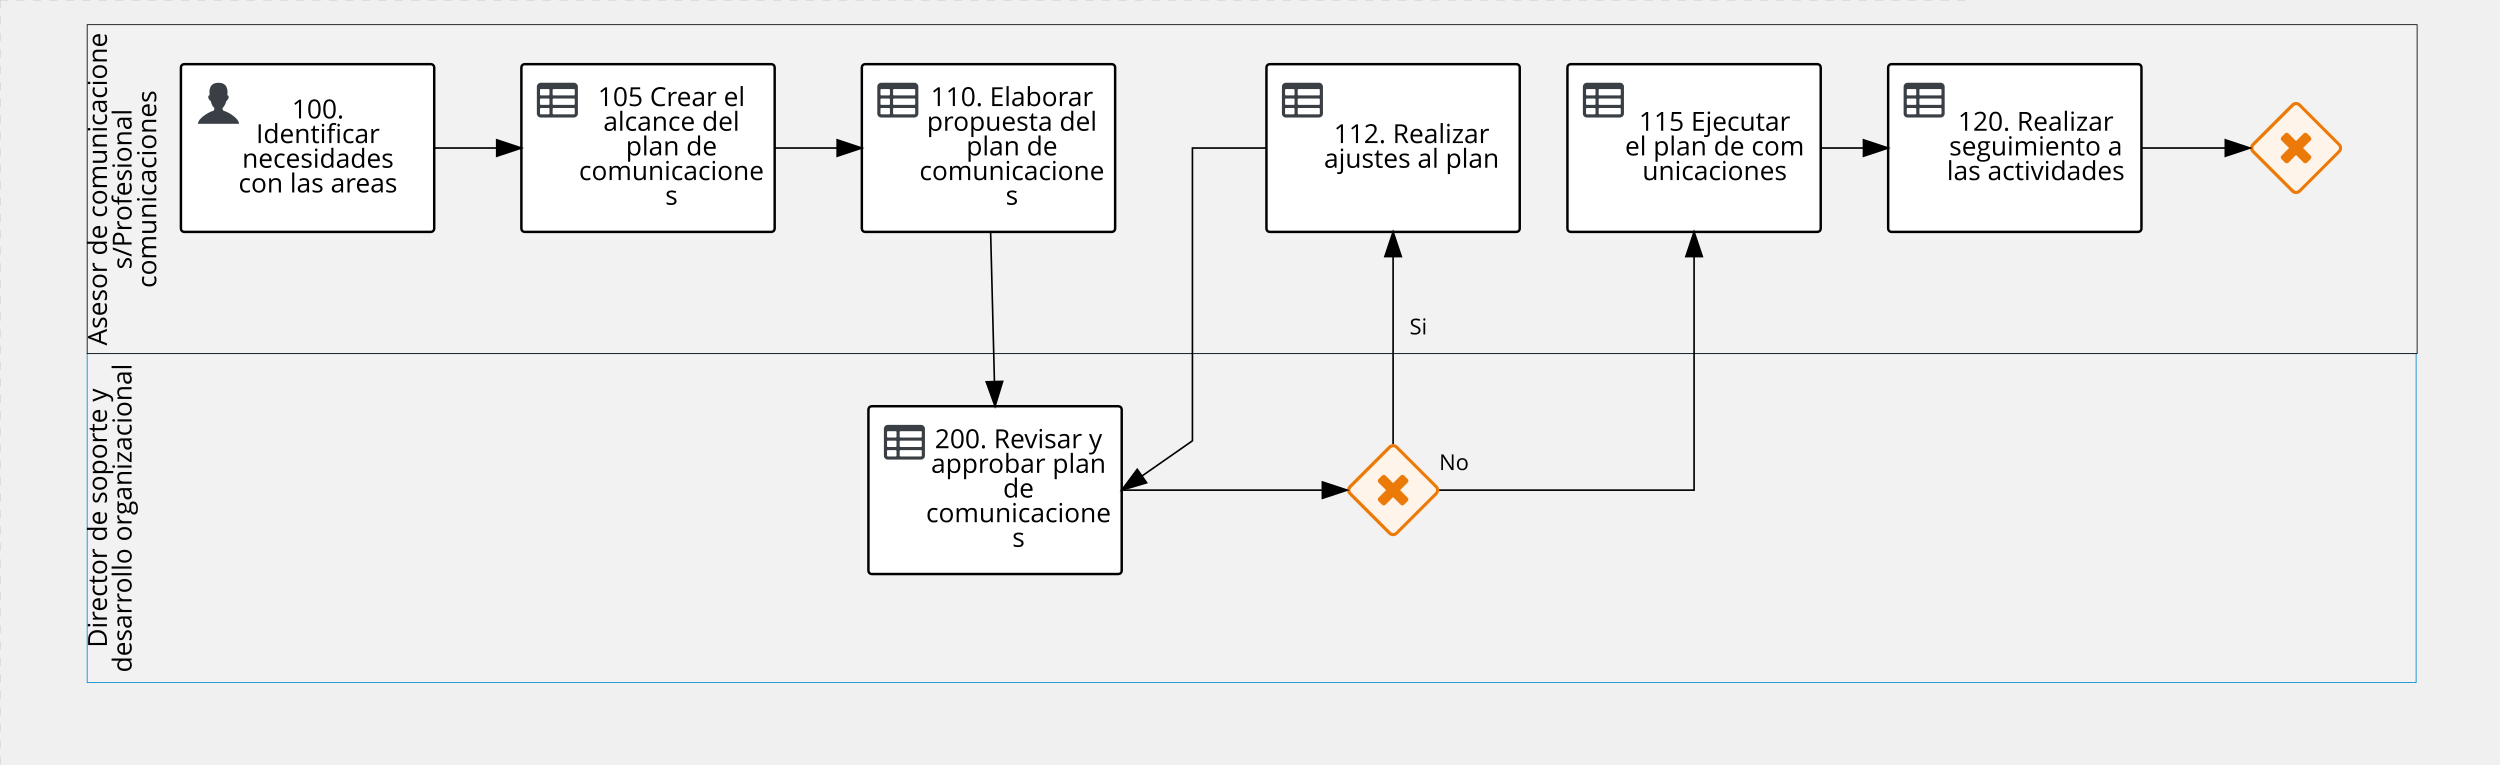
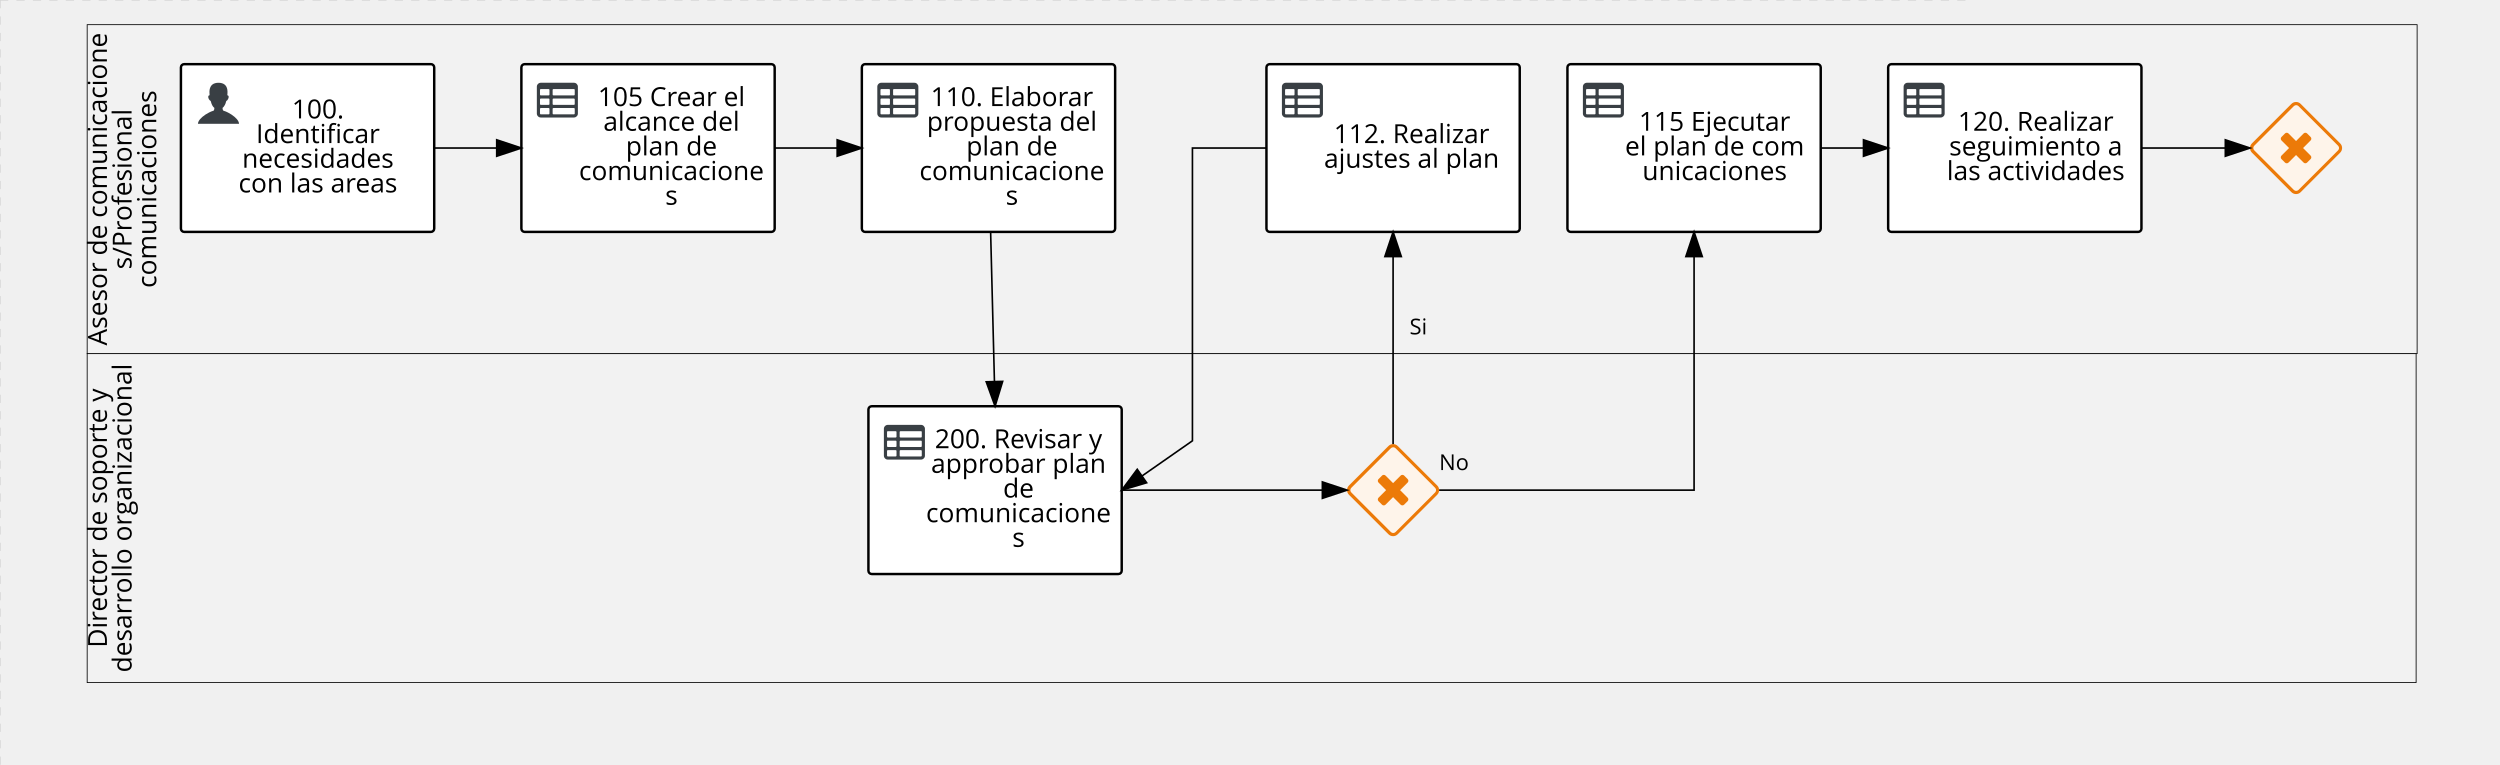
<svg xmlns="http://www.w3.org/2000/svg" version="1.1" width="1520" height="465" viewBox="0 0 1520 465">
  <defs />
  <g transform="matrix(1,0,0,1,0,0)">
    <g>
      <g>
        <g>
          <path fill="none" stroke="#d3d3d3" paint-order="fill stroke markers" d=" M 0 0 L 1200 0" stroke-miterlimit="10" stroke-opacity="0.8" stroke-dasharray="5" />
        </g>
        <g>
          <path fill="none" stroke="#d3d3d3" paint-order="fill stroke markers" d=" M 0 0 L 0 800" stroke-miterlimit="10" stroke-opacity="0.8" stroke-dasharray="5" />
        </g>
      </g>
      <g id="_057572DE-79F4-4D74-9EE0-8F8645384F76" bpmn2nodeid="_057572DE-79F4-4D74-9EE0-8F8645384F76" transform="matrix(1,0,0,1,53,215)">
        <g>
          <path fill="none" stroke="none" />
        </g>
        <g transform="matrix(1,0,0,1,0,0)">
          <path fill="#f2f2f2" stroke="none" id="_057572DE-79F4-4D74-9EE0-8F8645384F76?shapeType=BACKGROUND" paint-order="stroke fill markers" d=" M 0 0 L 1416 0 L 1416 200 L 0 200 L 0 0 Z Z" />
        </g>
        <g transform="matrix(1,0,0,1,0,0)">
-           <path fill="none" stroke="rgb(0,136,206)" id="_057572DE-79F4-4D74-9EE0-8F8645384F76?shapeType=BORDER&amp;renderType=STROKE" paint-order="fill stroke markers" d=" M 0 0 L 1416 0 L 1416 200 L 0 200 L 0 0 Z Z" stroke-miterlimit="10" stroke-width="0.5" stroke-dasharray="" />
+           <path fill="none" stroke="rgb(0,0,0)" id="_057572DE-79F4-4D74-9EE0-8F8645384F76?shapeType=BORDER&amp;renderType=STROKE" paint-order="fill stroke markers" d=" M 0 0 L 1416 0 L 1416 200 L 0 200 L 0 0 Z Z" stroke-miterlimit="10" stroke-width="0.5" stroke-dasharray="" />
        </g>
        <g transform="matrix(-1.8369701987210297e-16,-1,1,-1.8369701987210297e-16,0,193.8398)">
          <text fill="#000000" stroke="none" font-family="Open Sans" font-size="12pt" font-style="normal" font-weight="normal" text-decoration="normal" x="93.84" y="12" text-anchor="middle" dominant-baseline="alphabetic">   Director de soporte y    </text>
          <text fill="#000000" stroke="none" font-family="Open Sans" font-size="12pt" font-style="normal" font-weight="normal" text-decoration="normal" x="93.84" y="27" text-anchor="middle" dominant-baseline="alphabetic">desarrollo organizacional</text>
        </g>
        <g id="_298B9AD5-E394-4C7E-9896-FDF1EE20117A" bpmn2nodeid="_298B9AD5-E394-4C7E-9896-FDF1EE20117A" transform="matrix(1,0,0,1,766,55)">
          <g>
            <path fill="none" stroke="none" />
          </g>
          <g transform="matrix(0.125,0,0,0.125,0,0)">
            <g transform="matrix(1,0,0,1,0,0)">
              <path fill="#fef4ea" stroke="none" id="_298B9AD5-E394-4C7E-9896-FDF1EE20117A?shapeType=BACKGROUND" paint-order="stroke fill markers" d=" M 0 0 M 224.4 4.3 C 216.4 4.3 208.4 7.3 202.3 13.4 L 13.5 202.2 C 1.3 214.4 1.3 234.2 13.5 246.4 L 202.2 435.1 C 208.3 441.2 216.4 444.2 224.3 444.2 C 232.2 444.2 240.3 441.2 246.4 435.1 L 435.1 246.4 C 447.3 234.2 447.3 214.4 435.1 202.2 L 246.5 13.4 C 240.4 7.3 232.4 4.3 224.4 4.3 L 224.4 4.3 Z" />
            </g>
            <g>
              <g transform="matrix(1,0,0,1,0,0)">
                <g transform="matrix(1,0,0,1,0,0)">
                  <path fill="#ec7a08" stroke="none" id="_298B9AD5-E394-4C7E-9896-FDF1EE20117A?shapeType=BORDER&amp;renderType=FILL" paint-order="stroke fill markers" d=" M 0 0 M 20.8 212.7 L 213.3 20.2 C 219.6 13.9 229.7 13.9 235.9 20.2 L 428.4 212.7 C 434.7 219 434.7 229.1 428.4 235.3 L 235.9 427.8 C 229.6 434.1 219.5 434.1 213.3 427.8 L 20.8 235.3 C 14.5 229.1 14.5 218.9 20.8 212.7 L 20.8 212.7 Z M 0 0 M 0 224 C 0 232.1 3.1 240.3 9.3 246.5 L 201.5 438.7 C 213.9 451.1 234.1 451.1 246.5 438.7 L 438.7 246.5 C 444.9 240.3 448 232.1 448 224 C 448 215.9 444.9 207.7 438.7 201.5 L 246.5 9.3 C 234.1 -3.1 213.9 -3.1 201.5 9.3 L 9.3 201.5 C 3.1 207.7 0 215.9 0 224 L 0 224 Z" />
                </g>
              </g>
            </g>
            <g>
              <g transform="matrix(1,0,0,1,0,0)">
                <g transform="matrix(1,0,0,1,0,0)">
                  <path fill="#ec7a08" stroke="none" id="_298B9AD5-E394-4C7E-9896-FDF1EE20117A_exclusive" paint-order="stroke fill markers" d=" M 0 0 M 298.2 269.2 C 298.2 272.6 297.1 275.3 294.7 277.7 L 277.7 294.7 C 275.3 297.1 272.6 298.2 269.2 298.2 C 265.8 298.2 263.1 297.1 260.7 294.7 L 224 258 L 187.2 294.8 C 184.8 297.2 182.1 298.3 178.7 298.3 C 175.3 298.3 172.6 297.2 170.2 294.8 L 153.2 277.8 C 150.8 275.4 149.7 272.7 149.7 269.3 C 149.7 265.9 150.8 263.2 153.2 260.8 L 190 224 L 153.2 187.2 C 150.8 184.8 149.7 182 149.7 178.7 C 149.7 175.3 150.8 172.5 153.2 170.2 L 170.2 153.2 C 172.6 150.8 175.3 149.7 178.7 149.7 C 182.1 149.7 184.8 150.8 187.2 153.2 L 224 190 L 260.8 153.2 C 263.2 150.8 265.9 149.7 269.3 149.7 C 272.7 149.7 275.4 150.8 277.8 153.2 L 294.8 170.2 C 297.2 172.5 298.3 175.3 298.3 178.7 C 298.3 182 297.2 184.8 294.8 187.2 L 258 224 L 294.8 260.8 C 297.1 263.1 298.2 265.9 298.2 269.2 Z" />
                </g>
              </g>
            </g>
          </g>
          <g transform="matrix(1,0,0,1,28,61)" />
        </g>
        <g id="_FB129611-EE3E-4912-B27E-E2E415E6D5E3" bpmn2nodeid="_FB129611-EE3E-4912-B27E-E2E415E6D5E3" transform="matrix(1,0,0,1,475,32)">
          <g>
            <path fill="none" stroke="none" />
          </g>
          <g transform="matrix(1,0,0,1,0,0)">
            <path fill="#ffffff" stroke="none" id="_FB129611-EE3E-4912-B27E-E2E415E6D5E3?shapeType=BACKGROUND" paint-order="stroke fill markers" d=" M 2 0 L 152 0 L 152 0 A 2 2 0 0 1 154 2 L 154 100 L 154 100 A 2 2 0 0 1 152 102 L 2 102 L 2 102 A 2 2 0 0 1 0 100 L 0 2 L 0 2 A 2 2 0 0 1 2 0 Z" />
          </g>
          <g transform="matrix(1,0,0,1,0,0)">
            <path fill="none" stroke="#000000" id="_FB129611-EE3E-4912-B27E-E2E415E6D5E3?shapeType=BORDER&amp;renderType=STROKE" paint-order="fill stroke markers" d=" M 2 0 L 152 0 L 152 0 A 2 2 0 0 1 154 2 L 154 100 L 154 100 A 2 2 0 0 1 152 102 L 2 102 L 2 102 A 2 2 0 0 1 0 100 L 0 2 L 0 2 A 2 2 0 0 1 2 0 Z" stroke-miterlimit="10" stroke-width="1.5" stroke-dasharray="" />
          </g>
          <g>
            <g transform="matrix(0.06,0,0,0.06,9.4,9.4)">
              <g transform="matrix(1,0,0,1,0,0)">
                <path fill="#393f44" stroke="none" id="_FB129611-EE3E-4912-B27E-E2E415E6D5E3_task__l39e__3KHJ" paint-order="stroke fill markers" d=" M 0 0 M 128 344 L 128 296 C 128 293.7 127.2 291.8 125.8 290.2 C 124.4 288.6 122.4 288 120 288 L 40 288 C 37.7 288 35.8 288.8 34.2 290.2 C 32.6 291.6 32 293.7 32 296 L 32 344 C 32 346.3 32.8 348.2 34.2 349.8 C 35.6 351.4 37.6 352 40 352 L 120 352 C 122.3 352 124.2 351.2 125.8 349.8 C 127.4 348.4 128 346.3 128 344 Z M 0 0 M 128 248 L 128 200 C 128 197.7 127.2 195.8 125.8 194.2 C 124.4 192.6 122.4 192 120 192 L 40 192 C 37.7 192 35.8 192.8 34.2 194.2 C 32.6 195.6 32 197.7 32 200 L 32 248 C 32 250.3 32.8 252.2 34.2 253.8 C 35.6 255.4 37.6 256 40 256 L 120 256 C 122.3 256 124.2 255.2 125.8 253.8 C 127.4 252.4 128 250.3 128 248 Z M 0 0 M 376 352 C 378.3 352 380.2 351.2 381.8 349.8 C 383.4 348.4 384 346.4 384 344 L 384 296 C 384 293.7 383.2 291.8 381.8 290.2 C 380.4 288.6 378.4 288 376 288 L 168 288 C 165.7 288 163.8 288.8 162.2 290.2 C 160.6 291.6 160 293.6 160 296 L 160 344 C 160 346.3 160.8 348.2 162.2 349.8 C 163.6 351.4 165.6 352 168 352 L 376 352 Z M 0 0 M 128 152 L 128 104 C 128 101.7 127.2 99.8 125.8 98.2 C 124.4 96.6 122.3 96 120 96 L 40 96 C 37.7 96 35.8 96.8 34.2 98.2 C 32.6 99.6 32 101.7 32 104 L 32 152 C 32 154.3 32.8 156.2 34.2 157.8 C 35.6 159.4 37.6 160 40 160 L 120 160 C 122.3 160 124.2 159.2 125.8 157.8 C 127.4 156.4 128 154.3 128 152 Z M 0 0 M 376 256 C 378.3 256 380.2 255.2 381.8 253.8 C 383.4 252.4 384 250.4 384 248 L 384 200 C 384 197.7 383.2 195.8 381.8 194.2 C 380.4 192.6 378.4 192 376 192 L 168 192 C 165.7 192 163.8 192.8 162.2 194.2 C 160.6 195.6 160 197.6 160 200 L 160 248 C 160 250.3 160.8 252.2 162.2 253.8 C 163.6 255.4 165.6 256 168 256 L 376 256 Z M 0 0 M 376 160 C 378.3 160 380.2 159.2 381.8 157.8 C 383.4 156.4 384 154.4 384 152 L 384 104 C 384 101.7 383.2 99.8 381.8 98.2 C 380.4 96.6 378.3 96 376 96 L 168 96 C 165.7 96 163.8 96.8 162.2 98.2 C 160.6 99.6 160 101.6 160 104 L 160 152 C 160 154.3 160.8 156.2 162.2 157.8 C 163.6 159.4 165.6 160 168 160 L 376 160 Z M 0 0 M 416 72 L 416 344 C 416 355 412.1 364.4 404.2 372.2 C 396.3 380 387 384 376 384 L 40 384 C 29 384 19.6 380.1 11.8 372.2 C 4 364.3 0 355 0 344 L 0 72 C 0 61 3.9 51.6 11.8 43.8 C 19.7 36 29 32 40 32 L 376 32 C 387 32 396.4 35.9 404.2 43.8 C 412 51.7 416 61 416 72 Z" />
              </g>
            </g>
          </g>
          <g transform="matrix(1,0,0,1,35,13.5)">
            <text fill="#000000" stroke="none" font-family="Open Sans" font-size="12pt" font-style="normal" font-weight="normal" text-decoration="normal" x="56.246" y="12" text-anchor="middle" dominant-baseline="alphabetic"> 200. Revisar y  </text>
            <text fill="#000000" stroke="none" font-family="Open Sans" font-size="12pt" font-style="normal" font-weight="normal" text-decoration="normal" x="56.246" y="27" text-anchor="middle" dominant-baseline="alphabetic">approbar plan </text>
            <text fill="#000000" stroke="none" font-family="Open Sans" font-size="12pt" font-style="normal" font-weight="normal" text-decoration="normal" x="56.246" y="42" text-anchor="middle" dominant-baseline="alphabetic">           de            </text>
            <text fill="#000000" stroke="none" font-family="Open Sans" font-size="12pt" font-style="normal" font-weight="normal" text-decoration="normal" x="56.246" y="57" text-anchor="middle" dominant-baseline="alphabetic">comunicacione</text>
            <text fill="#000000" stroke="none" font-family="Open Sans" font-size="12pt" font-style="normal" font-weight="normal" text-decoration="normal" x="56.246" y="72" text-anchor="middle" dominant-baseline="alphabetic">            s             </text>
          </g>
        </g>
      </g>
      <g id="_B57488E7-6CBE-4FAA-9219-56307C9E62A7" bpmn2nodeid="_B57488E7-6CBE-4FAA-9219-56307C9E62A7" transform="matrix(1,0,0,1,53,15)">
        <g>
          <path fill="none" stroke="none" />
        </g>
        <g transform="matrix(1,0,0,1,0,0)">
          <path fill="#f2f2f2" stroke="none" id="_B57488E7-6CBE-4FAA-9219-56307C9E62A7?shapeType=BACKGROUND" paint-order="stroke fill markers" d=" M 0 0 L 1416.607 0 L 1416.607 200 L 0 200 L 0 0 Z Z" />
        </g>
        <g transform="matrix(1,0,0,1,0,0)">
          <path fill="none" stroke="#000000" id="_B57488E7-6CBE-4FAA-9219-56307C9E62A7?shapeType=BORDER&amp;renderType=STROKE" paint-order="fill stroke markers" d=" M 0 0 L 1416.607 0 L 1416.607 200 L 0 200 L 0 0 Z Z" stroke-miterlimit="10" stroke-width="0.5" stroke-dasharray="" />
        </g>
        <g transform="matrix(-1.8369701987210297e-16,-1,1,-1.8369701987210297e-16,0,195.0742)">
          <text fill="#000000" stroke="none" font-family="Open Sans" font-size="12pt" font-style="normal" font-weight="normal" text-decoration="normal" x="95.074" y="12" text-anchor="middle" dominant-baseline="alphabetic">Asesor de comunicacione</text>
          <text fill="#000000" stroke="none" font-family="Open Sans" font-size="12pt" font-style="normal" font-weight="normal" text-decoration="normal" x="95.074" y="27" text-anchor="middle" dominant-baseline="alphabetic">          s/Profesional            </text>
          <text fill="#000000" stroke="none" font-family="Open Sans" font-size="12pt" font-style="normal" font-weight="normal" text-decoration="normal" x="95.074" y="42" text-anchor="middle" dominant-baseline="alphabetic">        comunicaciones         </text>
        </g>
        <g id="_3FE2B194-3548-4191-BC62-CBBBF0E87FFC" bpmn2nodeid="_3FE2B194-3548-4191-BC62-CBBBF0E87FFC" transform="matrix(1,0,0,1,1095,24)">
          <g>
            <path fill="none" stroke="none" />
          </g>
          <g transform="matrix(1,0,0,1,0,0)">
            <path fill="#ffffff" stroke="none" id="_3FE2B194-3548-4191-BC62-CBBBF0E87FFC?shapeType=BACKGROUND" paint-order="stroke fill markers" d=" M 2 0 L 152 0 L 152 0 A 2 2 0 0 1 154 2 L 154 100 L 154 100 A 2 2 0 0 1 152 102 L 2 102 L 2 102 A 2 2 0 0 1 0 100 L 0 2 L 0 2 A 2 2 0 0 1 2 0 Z" />
          </g>
          <g transform="matrix(1,0,0,1,0,0)">
            <path fill="none" stroke="#000000" id="_3FE2B194-3548-4191-BC62-CBBBF0E87FFC?shapeType=BORDER&amp;renderType=STROKE" paint-order="fill stroke markers" d=" M 2 0 L 152 0 L 152 0 A 2 2 0 0 1 154 2 L 154 100 L 154 100 A 2 2 0 0 1 152 102 L 2 102 L 2 102 A 2 2 0 0 1 0 100 L 0 2 L 0 2 A 2 2 0 0 1 2 0 Z" stroke-miterlimit="10" stroke-width="1.5" stroke-dasharray="" />
          </g>
          <g>
            <g transform="matrix(0.06,0,0,0.06,9.4,9.4)">
              <g transform="matrix(1,0,0,1,0,0)">
                <path fill="#393f44" stroke="none" id="_3FE2B194-3548-4191-BC62-CBBBF0E87FFC_task__l39e__3KHJ" paint-order="stroke fill markers" d=" M 0 0 M 128 344 L 128 296 C 128 293.7 127.2 291.8 125.8 290.2 C 124.4 288.6 122.4 288 120 288 L 40 288 C 37.7 288 35.8 288.8 34.2 290.2 C 32.6 291.6 32 293.7 32 296 L 32 344 C 32 346.3 32.8 348.2 34.2 349.8 C 35.6 351.4 37.6 352 40 352 L 120 352 C 122.3 352 124.2 351.2 125.8 349.8 C 127.4 348.4 128 346.3 128 344 Z M 0 0 M 128 248 L 128 200 C 128 197.7 127.2 195.8 125.8 194.2 C 124.4 192.6 122.4 192 120 192 L 40 192 C 37.7 192 35.8 192.8 34.2 194.2 C 32.6 195.6 32 197.7 32 200 L 32 248 C 32 250.3 32.8 252.2 34.2 253.8 C 35.6 255.4 37.6 256 40 256 L 120 256 C 122.3 256 124.2 255.2 125.8 253.8 C 127.4 252.4 128 250.3 128 248 Z M 0 0 M 376 352 C 378.3 352 380.2 351.2 381.8 349.8 C 383.4 348.4 384 346.4 384 344 L 384 296 C 384 293.7 383.2 291.8 381.8 290.2 C 380.4 288.6 378.4 288 376 288 L 168 288 C 165.7 288 163.8 288.8 162.2 290.2 C 160.6 291.6 160 293.6 160 296 L 160 344 C 160 346.3 160.8 348.2 162.2 349.8 C 163.6 351.4 165.6 352 168 352 L 376 352 Z M 0 0 M 128 152 L 128 104 C 128 101.7 127.2 99.8 125.8 98.2 C 124.4 96.6 122.3 96 120 96 L 40 96 C 37.7 96 35.8 96.8 34.2 98.2 C 32.6 99.6 32 101.7 32 104 L 32 152 C 32 154.3 32.8 156.2 34.2 157.8 C 35.6 159.4 37.6 160 40 160 L 120 160 C 122.3 160 124.2 159.2 125.8 157.8 C 127.4 156.4 128 154.3 128 152 Z M 0 0 M 376 256 C 378.3 256 380.2 255.2 381.8 253.8 C 383.4 252.4 384 250.4 384 248 L 384 200 C 384 197.7 383.2 195.8 381.8 194.2 C 380.4 192.6 378.4 192 376 192 L 168 192 C 165.7 192 163.8 192.8 162.2 194.2 C 160.6 195.6 160 197.6 160 200 L 160 248 C 160 250.3 160.8 252.2 162.2 253.8 C 163.6 255.4 165.6 256 168 256 L 376 256 Z M 0 0 M 376 160 C 378.3 160 380.2 159.2 381.8 157.8 C 383.4 156.4 384 154.4 384 152 L 384 104 C 384 101.7 383.2 99.8 381.8 98.2 C 380.4 96.6 378.3 96 376 96 L 168 96 C 165.7 96 163.8 96.8 162.2 98.2 C 160.6 99.6 160 101.6 160 104 L 160 152 C 160 154.3 160.8 156.2 162.2 157.8 C 163.6 159.4 165.6 160 168 160 L 376 160 Z M 0 0 M 416 72 L 416 344 C 416 355 412.1 364.4 404.2 372.2 C 396.3 380 387 384 376 384 L 40 384 C 29 384 19.6 380.1 11.8 372.2 C 4 364.3 0 355 0 344 L 0 72 C 0 61 3.9 51.6 11.8 43.8 C 19.7 36 29 32 40 32 L 376 32 C 387 32 396.4 35.9 404.2 43.8 C 412 51.7 416 61 416 72 Z" />
              </g>
            </g>
          </g>
          <g transform="matrix(1,0,0,1,35,28.5)">
            <text fill="#000000" stroke="none" font-family="Open Sans" font-size="12pt" font-style="normal" font-weight="normal" text-decoration="normal" x="54.746" y="12" text-anchor="middle" dominant-baseline="alphabetic"> 120. Realizar   </text>
            <text fill="#000000" stroke="none" font-family="Open Sans" font-size="12pt" font-style="normal" font-weight="normal" text-decoration="normal" x="54.746" y="27" text-anchor="middle" dominant-baseline="alphabetic">seguimiento a </text>
            <text fill="#000000" stroke="none" font-family="Open Sans" font-size="12pt" font-style="normal" font-weight="normal" text-decoration="normal" x="54.746" y="42" text-anchor="middle" dominant-baseline="alphabetic">las actividades</text>
          </g>
        </g>
        <g id="_FE8F843E-DE76-44F3-8167-42D1C5D1F1B7" bpmn2nodeid="_FE8F843E-DE76-44F3-8167-42D1C5D1F1B7" transform="matrix(1,0,0,1,900,24)">
          <g>
            <path fill="none" stroke="none" />
          </g>
          <g transform="matrix(1,0,0,1,0,0)">
            <path fill="#ffffff" stroke="none" id="_FE8F843E-DE76-44F3-8167-42D1C5D1F1B7?shapeType=BACKGROUND" paint-order="stroke fill markers" d=" M 2 0 L 152 0 L 152 0 A 2 2 0 0 1 154 2 L 154 100 L 154 100 A 2 2 0 0 1 152 102 L 2 102 L 2 102 A 2 2 0 0 1 0 100 L 0 2 L 0 2 A 2 2 0 0 1 2 0 Z" />
          </g>
          <g transform="matrix(1,0,0,1,0,0)">
            <path fill="none" stroke="#000000" id="_FE8F843E-DE76-44F3-8167-42D1C5D1F1B7?shapeType=BORDER&amp;renderType=STROKE" paint-order="fill stroke markers" d=" M 2 0 L 152 0 L 152 0 A 2 2 0 0 1 154 2 L 154 100 L 154 100 A 2 2 0 0 1 152 102 L 2 102 L 2 102 A 2 2 0 0 1 0 100 L 0 2 L 0 2 A 2 2 0 0 1 2 0 Z" stroke-miterlimit="10" stroke-width="1.5" stroke-dasharray="" />
          </g>
          <g>
            <g transform="matrix(0.06,0,0,0.06,9.4,9.4)">
              <g transform="matrix(1,0,0,1,0,0)">
                <path fill="#393f44" stroke="none" id="_FE8F843E-DE76-44F3-8167-42D1C5D1F1B7_task__l39e__3KHJ" paint-order="stroke fill markers" d=" M 0 0 M 128 344 L 128 296 C 128 293.7 127.2 291.8 125.8 290.2 C 124.4 288.6 122.4 288 120 288 L 40 288 C 37.7 288 35.8 288.8 34.2 290.2 C 32.6 291.6 32 293.7 32 296 L 32 344 C 32 346.3 32.8 348.2 34.2 349.8 C 35.6 351.4 37.6 352 40 352 L 120 352 C 122.3 352 124.2 351.2 125.8 349.8 C 127.4 348.4 128 346.3 128 344 Z M 0 0 M 128 248 L 128 200 C 128 197.7 127.2 195.8 125.8 194.2 C 124.4 192.6 122.4 192 120 192 L 40 192 C 37.7 192 35.8 192.8 34.2 194.2 C 32.6 195.6 32 197.7 32 200 L 32 248 C 32 250.3 32.8 252.2 34.2 253.8 C 35.6 255.4 37.6 256 40 256 L 120 256 C 122.3 256 124.2 255.2 125.8 253.8 C 127.4 252.4 128 250.3 128 248 Z M 0 0 M 376 352 C 378.3 352 380.2 351.2 381.8 349.8 C 383.4 348.4 384 346.4 384 344 L 384 296 C 384 293.7 383.2 291.8 381.8 290.2 C 380.4 288.6 378.4 288 376 288 L 168 288 C 165.7 288 163.8 288.8 162.2 290.2 C 160.6 291.6 160 293.6 160 296 L 160 344 C 160 346.3 160.8 348.2 162.2 349.8 C 163.6 351.4 165.6 352 168 352 L 376 352 Z M 0 0 M 128 152 L 128 104 C 128 101.7 127.2 99.8 125.8 98.2 C 124.4 96.6 122.3 96 120 96 L 40 96 C 37.7 96 35.8 96.8 34.2 98.2 C 32.6 99.6 32 101.7 32 104 L 32 152 C 32 154.3 32.8 156.2 34.2 157.8 C 35.6 159.4 37.6 160 40 160 L 120 160 C 122.3 160 124.2 159.2 125.8 157.8 C 127.4 156.4 128 154.3 128 152 Z M 0 0 M 376 256 C 378.3 256 380.2 255.2 381.8 253.8 C 383.4 252.4 384 250.4 384 248 L 384 200 C 384 197.7 383.2 195.8 381.8 194.2 C 380.4 192.6 378.4 192 376 192 L 168 192 C 165.7 192 163.8 192.8 162.2 194.2 C 160.6 195.6 160 197.6 160 200 L 160 248 C 160 250.3 160.8 252.2 162.2 253.8 C 163.6 255.4 165.6 256 168 256 L 376 256 Z M 0 0 M 376 160 C 378.3 160 380.2 159.2 381.8 157.8 C 383.4 156.4 384 154.4 384 152 L 384 104 C 384 101.7 383.2 99.8 381.8 98.2 C 380.4 96.6 378.3 96 376 96 L 168 96 C 165.7 96 163.8 96.8 162.2 98.2 C 160.6 99.6 160 101.6 160 104 L 160 152 C 160 154.3 160.8 156.2 162.2 157.8 C 163.6 159.4 165.6 160 168 160 L 376 160 Z M 0 0 M 416 72 L 416 344 C 416 355 412.1 364.4 404.2 372.2 C 396.3 380 387 384 376 384 L 40 384 C 29 384 19.6 380.1 11.8 372.2 C 4 364.3 0 355 0 344 L 0 72 C 0 61 3.9 51.6 11.8 43.8 C 19.7 36 29 32 40 32 L 376 32 C 387 32 396.4 35.9 404.2 43.8 C 412 51.7 416 61 416 72 Z" />
              </g>
            </g>
          </g>
          <g transform="matrix(1,0,0,1,35,28.5)">
            <text fill="#000000" stroke="none" font-family="Open Sans" font-size="12pt" font-style="normal" font-weight="normal" text-decoration="normal" x="54.504" y="12" text-anchor="middle" dominant-baseline="alphabetic"> 115 Ejecutar   </text>
            <text fill="#000000" stroke="none" font-family="Open Sans" font-size="12pt" font-style="normal" font-weight="normal" text-decoration="normal" x="54.504" y="27" text-anchor="middle" dominant-baseline="alphabetic">el plan de com</text>
            <text fill="#000000" stroke="none" font-family="Open Sans" font-size="12pt" font-style="normal" font-weight="normal" text-decoration="normal" x="54.504" y="42" text-anchor="middle" dominant-baseline="alphabetic">  unicaciones   </text>
          </g>
        </g>
        <g id="_94DCED90-5A7D-4EA3-9264-F27937266C6F" bpmn2nodeid="_94DCED90-5A7D-4EA3-9264-F27937266C6F" transform="matrix(1,0,0,1,1315,47)">
          <g>
            <path fill="none" stroke="none" />
          </g>
          <g transform="matrix(0.125,0,0,0.125,0,0)">
            <g transform="matrix(1,0,0,1,0,0)">
              <path fill="#fef4ea" stroke="none" id="_94DCED90-5A7D-4EA3-9264-F27937266C6F?shapeType=BACKGROUND" paint-order="stroke fill markers" d=" M 0 0 M 224.4 4.3 C 216.4 4.3 208.4 7.3 202.3 13.4 L 13.5 202.2 C 1.3 214.4 1.3 234.2 13.5 246.4 L 202.2 435.1 C 208.3 441.2 216.4 444.2 224.3 444.2 C 232.2 444.2 240.3 441.2 246.4 435.1 L 435.1 246.4 C 447.3 234.2 447.3 214.4 435.1 202.2 L 246.5 13.4 C 240.4 7.3 232.4 4.3 224.4 4.3 L 224.4 4.3 Z" />
            </g>
            <g>
              <g transform="matrix(1,0,0,1,0,0)">
                <g transform="matrix(1,0,0,1,0,0)">
                  <path fill="#ec7a08" stroke="none" id="_94DCED90-5A7D-4EA3-9264-F27937266C6F?shapeType=BORDER&amp;renderType=FILL" paint-order="stroke fill markers" d=" M 0 0 M 20.8 212.7 L 213.3 20.2 C 219.6 13.9 229.7 13.9 235.9 20.2 L 428.4 212.7 C 434.7 219 434.7 229.1 428.4 235.3 L 235.9 427.8 C 229.6 434.1 219.5 434.1 213.3 427.8 L 20.8 235.3 C 14.5 229.1 14.5 218.9 20.8 212.7 L 20.8 212.7 Z M 0 0 M 0 224 C 0 232.1 3.1 240.3 9.3 246.5 L 201.5 438.7 C 213.9 451.1 234.1 451.1 246.5 438.7 L 438.7 246.5 C 444.9 240.3 448 232.1 448 224 C 448 215.9 444.9 207.7 438.7 201.5 L 246.5 9.3 C 234.1 -3.1 213.9 -3.1 201.5 9.3 L 9.3 201.5 C 3.1 207.7 0 215.9 0 224 L 0 224 Z" />
                </g>
              </g>
            </g>
            <g>
              <g transform="matrix(1,0,0,1,0,0)">
                <g transform="matrix(1,0,0,1,0,0)">
                  <path fill="#ec7a08" stroke="none" id="_94DCED90-5A7D-4EA3-9264-F27937266C6F_exclusive" paint-order="stroke fill markers" d=" M 0 0 M 298.2 269.2 C 298.2 272.6 297.1 275.3 294.7 277.7 L 277.7 294.7 C 275.3 297.1 272.6 298.2 269.2 298.2 C 265.8 298.2 263.1 297.1 260.7 294.7 L 224 258 L 187.2 294.8 C 184.8 297.2 182.1 298.3 178.7 298.3 C 175.3 298.3 172.6 297.2 170.2 294.8 L 153.2 277.8 C 150.8 275.4 149.7 272.7 149.7 269.3 C 149.7 265.9 150.8 263.2 153.2 260.8 L 190 224 L 153.2 187.2 C 150.8 184.8 149.7 182 149.7 178.7 C 149.7 175.3 150.8 172.5 153.2 170.2 L 170.2 153.2 C 172.6 150.8 175.3 149.7 178.7 149.7 C 182.1 149.7 184.8 150.8 187.2 153.2 L 224 190 L 260.8 153.2 C 263.2 150.8 265.9 149.7 269.3 149.7 C 272.7 149.7 275.4 150.8 277.8 153.2 L 294.8 170.2 C 297.2 172.5 298.3 175.3 298.3 178.7 C 298.3 182 297.2 184.8 294.8 187.2 L 258 224 L 294.8 260.8 C 297.1 263.1 298.2 265.9 298.2 269.2 Z" />
                </g>
              </g>
            </g>
          </g>
          <g transform="matrix(1,0,0,1,28,61)" />
        </g>
        <g id="_AE911567-8639-4B0E-9600-5A6CE1C5CB12" bpmn2nodeid="_AE911567-8639-4B0E-9600-5A6CE1C5CB12" transform="matrix(1,0,0,1,717,24)">
          <g>
            <path fill="none" stroke="none" />
          </g>
          <g transform="matrix(1,0,0,1,0,0)">
            <path fill="#ffffff" stroke="none" id="_AE911567-8639-4B0E-9600-5A6CE1C5CB12?shapeType=BACKGROUND" paint-order="stroke fill markers" d=" M 2 0 L 152 0 L 152 0 A 2 2 0 0 1 154 2 L 154 100 L 154 100 A 2 2 0 0 1 152 102 L 2 102 L 2 102 A 2 2 0 0 1 0 100 L 0 2 L 0 2 A 2 2 0 0 1 2 0 Z" />
          </g>
          <g transform="matrix(1,0,0,1,0,0)">
            <path fill="none" stroke="#000000" id="_AE911567-8639-4B0E-9600-5A6CE1C5CB12?shapeType=BORDER&amp;renderType=STROKE" paint-order="fill stroke markers" d=" M 2 0 L 152 0 L 152 0 A 2 2 0 0 1 154 2 L 154 100 L 154 100 A 2 2 0 0 1 152 102 L 2 102 L 2 102 A 2 2 0 0 1 0 100 L 0 2 L 0 2 A 2 2 0 0 1 2 0 Z" stroke-miterlimit="10" stroke-width="1.5" stroke-dasharray="" />
          </g>
          <g>
            <g transform="matrix(0.06,0,0,0.06,9.4,9.4)">
              <g transform="matrix(1,0,0,1,0,0)">
                <path fill="#393f44" stroke="none" id="_AE911567-8639-4B0E-9600-5A6CE1C5CB12_task__l39e__3KHJ" paint-order="stroke fill markers" d=" M 0 0 M 128 344 L 128 296 C 128 293.7 127.2 291.8 125.8 290.2 C 124.4 288.6 122.4 288 120 288 L 40 288 C 37.7 288 35.8 288.8 34.2 290.2 C 32.6 291.6 32 293.7 32 296 L 32 344 C 32 346.3 32.8 348.2 34.2 349.8 C 35.6 351.4 37.6 352 40 352 L 120 352 C 122.3 352 124.2 351.2 125.8 349.8 C 127.4 348.4 128 346.3 128 344 Z M 0 0 M 128 248 L 128 200 C 128 197.7 127.2 195.8 125.8 194.2 C 124.4 192.6 122.4 192 120 192 L 40 192 C 37.7 192 35.8 192.8 34.2 194.2 C 32.6 195.6 32 197.7 32 200 L 32 248 C 32 250.3 32.8 252.2 34.2 253.8 C 35.6 255.4 37.6 256 40 256 L 120 256 C 122.3 256 124.2 255.2 125.8 253.8 C 127.4 252.4 128 250.3 128 248 Z M 0 0 M 376 352 C 378.3 352 380.2 351.2 381.8 349.8 C 383.4 348.4 384 346.4 384 344 L 384 296 C 384 293.7 383.2 291.8 381.8 290.2 C 380.4 288.6 378.4 288 376 288 L 168 288 C 165.7 288 163.8 288.8 162.2 290.2 C 160.6 291.6 160 293.6 160 296 L 160 344 C 160 346.3 160.8 348.2 162.2 349.8 C 163.6 351.4 165.6 352 168 352 L 376 352 Z M 0 0 M 128 152 L 128 104 C 128 101.7 127.2 99.8 125.8 98.2 C 124.4 96.6 122.3 96 120 96 L 40 96 C 37.7 96 35.8 96.8 34.2 98.2 C 32.6 99.6 32 101.7 32 104 L 32 152 C 32 154.3 32.8 156.2 34.2 157.8 C 35.6 159.4 37.6 160 40 160 L 120 160 C 122.3 160 124.2 159.2 125.8 157.8 C 127.4 156.4 128 154.3 128 152 Z M 0 0 M 376 256 C 378.3 256 380.2 255.2 381.8 253.8 C 383.4 252.4 384 250.4 384 248 L 384 200 C 384 197.7 383.2 195.8 381.8 194.2 C 380.4 192.6 378.4 192 376 192 L 168 192 C 165.7 192 163.8 192.8 162.2 194.2 C 160.6 195.6 160 197.6 160 200 L 160 248 C 160 250.3 160.8 252.2 162.2 253.8 C 163.6 255.4 165.6 256 168 256 L 376 256 Z M 0 0 M 376 160 C 378.3 160 380.2 159.2 381.8 157.8 C 383.4 156.4 384 154.4 384 152 L 384 104 C 384 101.7 383.2 99.8 381.8 98.2 C 380.4 96.6 378.3 96 376 96 L 168 96 C 165.7 96 163.8 96.8 162.2 98.2 C 160.6 99.6 160 101.6 160 104 L 160 152 C 160 154.3 160.8 156.2 162.2 157.8 C 163.6 159.4 165.6 160 168 160 L 376 160 Z M 0 0 M 416 72 L 416 344 C 416 355 412.1 364.4 404.2 372.2 C 396.3 380 387 384 376 384 L 40 384 C 29 384 19.6 380.1 11.8 372.2 C 4 364.3 0 355 0 344 L 0 72 C 0 61 3.9 51.6 11.8 43.8 C 19.7 36 29 32 40 32 L 376 32 C 387 32 396.4 35.9 404.2 43.8 C 412 51.7 416 61 416 72 Z" />
              </g>
            </g>
          </g>
          <g transform="matrix(1,0,0,1,35,36)">
            <text fill="#000000" stroke="none" font-family="Open Sans" font-size="12pt" font-style="normal" font-weight="normal" text-decoration="normal" x="53.242" y="12" text-anchor="middle" dominant-baseline="alphabetic"> 112. Realizar  </text>
            <text fill="#000000" stroke="none" font-family="Open Sans" font-size="12pt" font-style="normal" font-weight="normal" text-decoration="normal" x="53.242" y="27" text-anchor="middle" dominant-baseline="alphabetic">ajustes al plan</text>
          </g>
        </g>
        <g id="_88B4F1C8-AD17-4393-82B3-336D5BDE79D2" bpmn2nodeid="_88B4F1C8-AD17-4393-82B3-336D5BDE79D2" transform="matrix(1,0,0,1,471,24)">
          <g>
            <path fill="none" stroke="none" />
          </g>
          <g transform="matrix(1,0,0,1,0,0)">
            <path fill="#ffffff" stroke="none" id="_88B4F1C8-AD17-4393-82B3-336D5BDE79D2?shapeType=BACKGROUND" paint-order="stroke fill markers" d=" M 2 0 L 152 0 L 152 0 A 2 2 0 0 1 154 2 L 154 100 L 154 100 A 2 2 0 0 1 152 102 L 2 102 L 2 102 A 2 2 0 0 1 0 100 L 0 2 L 0 2 A 2 2 0 0 1 2 0 Z" />
          </g>
          <g transform="matrix(1,0,0,1,0,0)">
            <path fill="none" stroke="#000000" id="_88B4F1C8-AD17-4393-82B3-336D5BDE79D2?shapeType=BORDER&amp;renderType=STROKE" paint-order="fill stroke markers" d=" M 2 0 L 152 0 L 152 0 A 2 2 0 0 1 154 2 L 154 100 L 154 100 A 2 2 0 0 1 152 102 L 2 102 L 2 102 A 2 2 0 0 1 0 100 L 0 2 L 0 2 A 2 2 0 0 1 2 0 Z" stroke-miterlimit="10" stroke-width="1.5" stroke-dasharray="" />
          </g>
          <g>
            <g transform="matrix(0.06,0,0,0.06,9.4,9.4)">
              <g transform="matrix(1,0,0,1,0,0)">
                <path fill="#393f44" stroke="none" id="_88B4F1C8-AD17-4393-82B3-336D5BDE79D2_task__l39e__3KHJ" paint-order="stroke fill markers" d=" M 0 0 M 128 344 L 128 296 C 128 293.7 127.2 291.8 125.8 290.2 C 124.4 288.6 122.4 288 120 288 L 40 288 C 37.7 288 35.8 288.8 34.2 290.2 C 32.6 291.6 32 293.7 32 296 L 32 344 C 32 346.3 32.8 348.2 34.2 349.8 C 35.6 351.4 37.6 352 40 352 L 120 352 C 122.3 352 124.2 351.2 125.8 349.8 C 127.4 348.4 128 346.3 128 344 Z M 0 0 M 128 248 L 128 200 C 128 197.7 127.2 195.8 125.8 194.2 C 124.4 192.6 122.4 192 120 192 L 40 192 C 37.7 192 35.8 192.8 34.2 194.2 C 32.6 195.6 32 197.7 32 200 L 32 248 C 32 250.3 32.8 252.2 34.2 253.8 C 35.6 255.4 37.6 256 40 256 L 120 256 C 122.3 256 124.2 255.2 125.8 253.8 C 127.4 252.4 128 250.3 128 248 Z M 0 0 M 376 352 C 378.3 352 380.2 351.2 381.8 349.8 C 383.4 348.4 384 346.4 384 344 L 384 296 C 384 293.7 383.2 291.8 381.8 290.2 C 380.4 288.6 378.4 288 376 288 L 168 288 C 165.7 288 163.8 288.8 162.2 290.2 C 160.6 291.6 160 293.6 160 296 L 160 344 C 160 346.3 160.8 348.2 162.2 349.8 C 163.6 351.4 165.6 352 168 352 L 376 352 Z M 0 0 M 128 152 L 128 104 C 128 101.7 127.2 99.8 125.8 98.2 C 124.4 96.6 122.3 96 120 96 L 40 96 C 37.7 96 35.8 96.8 34.2 98.2 C 32.6 99.6 32 101.7 32 104 L 32 152 C 32 154.3 32.8 156.2 34.2 157.8 C 35.6 159.4 37.6 160 40 160 L 120 160 C 122.3 160 124.2 159.2 125.8 157.8 C 127.4 156.4 128 154.3 128 152 Z M 0 0 M 376 256 C 378.3 256 380.2 255.2 381.8 253.8 C 383.4 252.4 384 250.4 384 248 L 384 200 C 384 197.7 383.2 195.8 381.8 194.2 C 380.4 192.6 378.4 192 376 192 L 168 192 C 165.7 192 163.8 192.8 162.2 194.2 C 160.6 195.6 160 197.6 160 200 L 160 248 C 160 250.3 160.8 252.2 162.2 253.8 C 163.6 255.4 165.6 256 168 256 L 376 256 Z M 0 0 M 376 160 C 378.3 160 380.2 159.2 381.8 157.8 C 383.4 156.4 384 154.4 384 152 L 384 104 C 384 101.7 383.2 99.8 381.8 98.2 C 380.4 96.6 378.3 96 376 96 L 168 96 C 165.7 96 163.8 96.8 162.2 98.2 C 160.6 99.6 160 101.6 160 104 L 160 152 C 160 154.3 160.8 156.2 162.2 157.8 C 163.6 159.4 165.6 160 168 160 L 376 160 Z M 0 0 M 416 72 L 416 344 C 416 355 412.1 364.4 404.2 372.2 C 396.3 380 387 384 376 384 L 40 384 C 29 384 19.6 380.1 11.8 372.2 C 4 364.3 0 355 0 344 L 0 72 C 0 61 3.9 51.6 11.8 43.8 C 19.7 36 29 32 40 32 L 376 32 C 387 32 396.4 35.9 404.2 43.8 C 412 51.7 416 61 416 72 Z" />
              </g>
            </g>
          </g>
          <g transform="matrix(1,0,0,1,35,13.5)">
            <text fill="#000000" stroke="none" font-family="Open Sans" font-size="12pt" font-style="normal" font-weight="normal" text-decoration="normal" x="56.246" y="12" text-anchor="middle" dominant-baseline="alphabetic"> 110. Elaborar  </text>
            <text fill="#000000" stroke="none" font-family="Open Sans" font-size="12pt" font-style="normal" font-weight="normal" text-decoration="normal" x="56.246" y="27" text-anchor="middle" dominant-baseline="alphabetic">propuesta del  </text>
            <text fill="#000000" stroke="none" font-family="Open Sans" font-size="12pt" font-style="normal" font-weight="normal" text-decoration="normal" x="56.246" y="42" text-anchor="middle" dominant-baseline="alphabetic">      plan de        </text>
            <text fill="#000000" stroke="none" font-family="Open Sans" font-size="12pt" font-style="normal" font-weight="normal" text-decoration="normal" x="56.246" y="57" text-anchor="middle" dominant-baseline="alphabetic">comunicacione</text>
            <text fill="#000000" stroke="none" font-family="Open Sans" font-size="12pt" font-style="normal" font-weight="normal" text-decoration="normal" x="56.246" y="72" text-anchor="middle" dominant-baseline="alphabetic">            s             </text>
          </g>
        </g>
        <g id="_9E76448C-DA83-4A20-A2F2-3716A5D620CC" bpmn2nodeid="_9E76448C-DA83-4A20-A2F2-3716A5D620CC" transform="matrix(1,0,0,1,264,24)">
          <g>
            <path fill="none" stroke="none" />
          </g>
          <g transform="matrix(1,0,0,1,0,0)">
            <path fill="#ffffff" stroke="none" id="_9E76448C-DA83-4A20-A2F2-3716A5D620CC?shapeType=BACKGROUND" paint-order="stroke fill markers" d=" M 2 0 L 152 0 L 152 0 A 2 2 0 0 1 154 2 L 154 100 L 154 100 A 2 2 0 0 1 152 102 L 2 102 L 2 102 A 2 2 0 0 1 0 100 L 0 2 L 0 2 A 2 2 0 0 1 2 0 Z" />
          </g>
          <g transform="matrix(1,0,0,1,0,0)">
            <path fill="none" stroke="#000000" id="_9E76448C-DA83-4A20-A2F2-3716A5D620CC?shapeType=BORDER&amp;renderType=STROKE" paint-order="fill stroke markers" d=" M 2 0 L 152 0 L 152 0 A 2 2 0 0 1 154 2 L 154 100 L 154 100 A 2 2 0 0 1 152 102 L 2 102 L 2 102 A 2 2 0 0 1 0 100 L 0 2 L 0 2 A 2 2 0 0 1 2 0 Z" stroke-miterlimit="10" stroke-width="1.5" stroke-dasharray="" />
          </g>
          <g>
            <g transform="matrix(0.06,0,0,0.06,9.4,9.4)">
              <g transform="matrix(1,0,0,1,0,0)">
                <path fill="#393f44" stroke="none" id="_9E76448C-DA83-4A20-A2F2-3716A5D620CC_task__l39e__3KHJ" paint-order="stroke fill markers" d=" M 0 0 M 128 344 L 128 296 C 128 293.7 127.2 291.8 125.8 290.2 C 124.4 288.6 122.4 288 120 288 L 40 288 C 37.7 288 35.8 288.8 34.2 290.2 C 32.6 291.6 32 293.7 32 296 L 32 344 C 32 346.3 32.8 348.2 34.2 349.8 C 35.6 351.4 37.6 352 40 352 L 120 352 C 122.3 352 124.2 351.2 125.8 349.8 C 127.4 348.4 128 346.3 128 344 Z M 0 0 M 128 248 L 128 200 C 128 197.7 127.2 195.8 125.8 194.2 C 124.4 192.6 122.4 192 120 192 L 40 192 C 37.7 192 35.8 192.8 34.2 194.2 C 32.6 195.6 32 197.7 32 200 L 32 248 C 32 250.3 32.8 252.2 34.2 253.8 C 35.6 255.4 37.6 256 40 256 L 120 256 C 122.3 256 124.2 255.2 125.8 253.8 C 127.4 252.4 128 250.3 128 248 Z M 0 0 M 376 352 C 378.3 352 380.2 351.2 381.8 349.8 C 383.4 348.4 384 346.4 384 344 L 384 296 C 384 293.7 383.2 291.8 381.8 290.2 C 380.4 288.6 378.4 288 376 288 L 168 288 C 165.7 288 163.8 288.8 162.2 290.2 C 160.6 291.6 160 293.6 160 296 L 160 344 C 160 346.3 160.8 348.2 162.2 349.8 C 163.6 351.4 165.6 352 168 352 L 376 352 Z M 0 0 M 128 152 L 128 104 C 128 101.7 127.2 99.8 125.8 98.2 C 124.4 96.6 122.3 96 120 96 L 40 96 C 37.7 96 35.8 96.8 34.2 98.2 C 32.6 99.6 32 101.7 32 104 L 32 152 C 32 154.3 32.8 156.2 34.2 157.8 C 35.6 159.4 37.6 160 40 160 L 120 160 C 122.3 160 124.2 159.2 125.8 157.8 C 127.4 156.4 128 154.3 128 152 Z M 0 0 M 376 256 C 378.3 256 380.2 255.2 381.8 253.8 C 383.4 252.4 384 250.4 384 248 L 384 200 C 384 197.7 383.2 195.8 381.8 194.2 C 380.4 192.6 378.4 192 376 192 L 168 192 C 165.7 192 163.8 192.8 162.2 194.2 C 160.6 195.6 160 197.6 160 200 L 160 248 C 160 250.3 160.8 252.2 162.2 253.8 C 163.6 255.4 165.6 256 168 256 L 376 256 Z M 0 0 M 376 160 C 378.3 160 380.2 159.2 381.8 157.8 C 383.4 156.4 384 154.4 384 152 L 384 104 C 384 101.7 383.2 99.8 381.8 98.2 C 380.4 96.6 378.3 96 376 96 L 168 96 C 165.7 96 163.8 96.8 162.2 98.2 C 160.6 99.6 160 101.6 160 104 L 160 152 C 160 154.3 160.8 156.2 162.2 157.8 C 163.6 159.4 165.6 160 168 160 L 376 160 Z M 0 0 M 416 72 L 416 344 C 416 355 412.1 364.4 404.2 372.2 C 396.3 380 387 384 376 384 L 40 384 C 29 384 19.6 380.1 11.8 372.2 C 4 364.3 0 355 0 344 L 0 72 C 0 61 3.9 51.6 11.8 43.8 C 19.7 36 29 32 40 32 L 376 32 C 387 32 396.4 35.9 404.2 43.8 C 412 51.7 416 61 416 72 Z" />
              </g>
            </g>
          </g>
          <g transform="matrix(1,0,0,1,35,13.5)">
            <text fill="#000000" stroke="none" font-family="Open Sans" font-size="12pt" font-style="normal" font-weight="normal" text-decoration="normal" x="56.246" y="12" text-anchor="middle" dominant-baseline="alphabetic">  105 Crear el    </text>
            <text fill="#000000" stroke="none" font-family="Open Sans" font-size="12pt" font-style="normal" font-weight="normal" text-decoration="normal" x="56.246" y="27" text-anchor="middle" dominant-baseline="alphabetic">   alcance del    </text>
            <text fill="#000000" stroke="none" font-family="Open Sans" font-size="12pt" font-style="normal" font-weight="normal" text-decoration="normal" x="56.246" y="42" text-anchor="middle" dominant-baseline="alphabetic">      plan de        </text>
            <text fill="#000000" stroke="none" font-family="Open Sans" font-size="12pt" font-style="normal" font-weight="normal" text-decoration="normal" x="56.246" y="57" text-anchor="middle" dominant-baseline="alphabetic">comunicacione</text>
            <text fill="#000000" stroke="none" font-family="Open Sans" font-size="12pt" font-style="normal" font-weight="normal" text-decoration="normal" x="56.246" y="72" text-anchor="middle" dominant-baseline="alphabetic">            s             </text>
          </g>
        </g>
        <g id="_AA0C87CB-521B-442E-9885-30118DCB7A72" bpmn2nodeid="_AA0C87CB-521B-442E-9885-30118DCB7A72" transform="matrix(1,0,0,1,57,24)">
          <g>
            <path fill="none" stroke="none" />
          </g>
          <g transform="matrix(1,0,0,1,0,0)">
            <path fill="#ffffff" stroke="none" id="_AA0C87CB-521B-442E-9885-30118DCB7A72?shapeType=BACKGROUND" paint-order="stroke fill markers" d=" M 2 0 L 152 0 L 152 0 A 2 2 0 0 1 154 2 L 154 100 L 154 100 A 2 2 0 0 1 152 102 L 2 102 L 2 102 A 2 2 0 0 1 0 100 L 0 2 L 0 2 A 2 2 0 0 1 2 0 Z" />
          </g>
          <g transform="matrix(1,0,0,1,0,0)">
            <path fill="none" stroke="#000000" id="_AA0C87CB-521B-442E-9885-30118DCB7A72?shapeType=BORDER&amp;renderType=STROKE" paint-order="fill stroke markers" d=" M 2 0 L 152 0 L 152 0 A 2 2 0 0 1 154 2 L 154 100 L 154 100 A 2 2 0 0 1 152 102 L 2 102 L 2 102 A 2 2 0 0 1 0 100 L 0 2 L 0 2 A 2 2 0 0 1 2 0 Z" stroke-miterlimit="10" stroke-width="1.5" stroke-dasharray="" />
          </g>
          <g>
            <g transform="matrix(0.06,0,0,0.06,9.4,9.4)">
              <g transform="matrix(1,0,0,1,0,0)">
                <path fill="#393f44" stroke="none" id="_AA0C87CB-521B-442E-9885-30118DCB7A72_task__RvU5__iZSm" paint-order="stroke fill markers" d=" M 0 0 M 16 445.21 C 16 440.869 18.784 431.129 22.001 424.217 C 35.768 394.64 77.283 359.28 129 333.084 C 144.516 325.224 157.347 319.964 167.807 317.174 C 171.932 316.074 175.729 314.414 176.525 313.363 C 178.894 310.234 180.914 302.908 181.727 294.5 L 182.5 286.5 L 178.507 283.455 C 166.303 274.146 154.284 251.678 148.04 226.5 C 145.611 216.707 145.056 215.462 142.984 215.158 C 141.703 214.97 138.083 212.243 134.939 209.099 C 123.233 197.393 116.891 177.376 121.44 166.49 C 123.002 162.751 128.155 159.01 131.75 159.004 C 134.448 159 134.471 158.603 132.914 138.788 C 130.927 113.496 134.279 92.265 143.132 74.076 C 152.232 55.38 167.569 42.882 189.049 36.66 C 210.203 30.532 237.797 30.532 258.951 36.66 C 300.042 48.563 318.958 83.806 314.955 141 C 314.32 150.075 313.624 157.788 313.409 158.14 C 313.194 158.493 314.575 159.073 316.479 159.43 C 328.929 161.766 330.986 177.018 321.496 196.621 C 316.903 206.109 309.357 214.508 304.817 215.185 C 303.023 215.453 302.293 217.146 299.943 226.5 C 296.659 239.567 294.474 245.305 287.948 257.995 C 282.491 268.606 273.035 281.109 268.108 284.229 L 264.871 286.278 L 265.518 292.889 C 266.345 301.33 268.639 309.871 270.877 312.837 C 272.067 314.415 275.002 315.79 280.063 317.139 C 291.069 320.075 303.617 325.274 321 334.102 C 369.815 358.891 410.848 393.758 425.032 422.5 C 429.07 430.682 432 440.232 432 445.21 L 432 448 L 224 448 L 16 448 L 16 445.21 Z" />
              </g>
            </g>
          </g>
          <g transform="matrix(1,0,0,1,4.04,13.68)">
            <g transform="matrix(0.04,0,0,0.04,63.36,69.12)">
              <g transform="matrix(1,0,0,1,0,0)">
                <path fill="none" stroke="none" />
              </g>
              <g transform="matrix(1,0,0,1,0,0)">
                <path fill="none" stroke="none" />
              </g>
            </g>
          </g>
          <g transform="matrix(1,0,0,1,35,21)">
            <text fill="#000000" stroke="none" font-family="Open Sans" font-size="12pt" font-style="normal" font-weight="normal" text-decoration="normal" x="48.305" y="12" text-anchor="middle" dominant-baseline="alphabetic">       100.         </text>
            <text fill="#000000" stroke="none" font-family="Open Sans" font-size="12pt" font-style="normal" font-weight="normal" text-decoration="normal" x="48.305" y="27" text-anchor="middle" dominant-baseline="alphabetic">  Identificar   </text>
            <text fill="#000000" stroke="none" font-family="Open Sans" font-size="12pt" font-style="normal" font-weight="normal" text-decoration="normal" x="48.305" y="42" text-anchor="middle" dominant-baseline="alphabetic">necesidades </text>
            <text fill="#000000" stroke="none" font-family="Open Sans" font-size="12pt" font-style="normal" font-weight="normal" text-decoration="normal" x="48.305" y="57" text-anchor="middle" dominant-baseline="alphabetic">con las areas</text>
          </g>
        </g>
      </g>
      <g id="_BFB9A08E-5C65-401A-9EE9-E85DB8EE0910" bpmn2nodeid="_BFB9A08E-5C65-401A-9EE9-E85DB8EE0910">
        <g>
          <path fill="none" stroke="#000000" paint-order="fill stroke markers" d=" M 264 90 L 302 90" stroke-miterlimit="10" stroke-dasharray="" />
        </g>
        <g transform="matrix(1,0,0,1,264,90)" />
        <g transform="matrix(6.123233995736766e-17,1,-1,6.123233995736766e-17,317,85)">
          <path fill="#000000" stroke="#000000" paint-order="fill stroke markers" d=" M 10 15 L 0 15 L 5 0 Z" stroke-miterlimit="10" stroke-dasharray="" />
        </g>
        <g transform="matrix(1,0,0,1,264,80)" />
      </g>
      <g id="_06E6D089-E6CB-4995-8D7F-7D272E4B48BE" bpmn2nodeid="_06E6D089-E6CB-4995-8D7F-7D272E4B48BE">
        <g>
          <path fill="none" stroke="#000000" paint-order="fill stroke markers" d=" M 471 90 L 509 90" stroke-miterlimit="10" stroke-dasharray="" />
        </g>
        <g transform="matrix(1,0,0,1,471,90)" />
        <g transform="matrix(6.123233995736766e-17,1,-1,6.123233995736766e-17,524,85)">
          <path fill="#000000" stroke="#000000" paint-order="fill stroke markers" d=" M 10 15 L 0 15 L 5 0 Z" stroke-miterlimit="10" stroke-dasharray="" />
        </g>
        <g transform="matrix(1,0,0,1,471,80)" />
      </g>
      <g id="_5E9B828F-86C0-481D-99FC-65B360BACBCB" bpmn2nodeid="_5E9B828F-86C0-481D-99FC-65B360BACBCB">
        <g>
          <path fill="none" stroke="#000000" paint-order="fill stroke markers" d=" M 602.299 141 L 604.618 232.005" stroke-miterlimit="10" stroke-dasharray="" />
        </g>
        <g transform="matrix(1,0,0,1,602.2994,141)" />
        <g transform="matrix(-0.9996756,0.02546944,-0.02546944,-0.9996756,609.9984,246.8727)">
          <path fill="#000000" stroke="#000000" paint-order="fill stroke markers" d=" M 10 15 L 0 15 L 5 0 Z" stroke-miterlimit="10" stroke-dasharray="" />
        </g>
        <g transform="matrix(1,0,0,1,612.2961,193.7453)" />
      </g>
      <g id="_13768961-B249-4FB9-852A-26CCF1B0A363" bpmn2nodeid="_13768961-B249-4FB9-852A-26CCF1B0A363">
        <g>
          <path fill="none" stroke="#000000" paint-order="fill stroke markers" d=" M 682 298 L 804 298" stroke-miterlimit="10" stroke-dasharray="" />
        </g>
        <g transform="matrix(1,0,0,1,682,298)" />
        <g transform="matrix(6.123233995736766e-17,1,-1,6.123233995736766e-17,819,293)">
          <path fill="#000000" stroke="#000000" paint-order="fill stroke markers" d=" M 10 15 L 0 15 L 5 0 Z" stroke-miterlimit="10" stroke-dasharray="" />
        </g>
        <g transform="matrix(1,0,0,1,682,288)" />
      </g>
      <g id="_DEB08976-7753-4886-8803-1ACDA0CF80EE" bpmn2nodeid="_DEB08976-7753-4886-8803-1ACDA0CF80EE">
        <g>
          <path fill="none" stroke="#000000" paint-order="fill stroke markers" d=" M 875 298 L 1030 298 L 1030 156" stroke-miterlimit="10" stroke-dasharray="" />
        </g>
        <g transform="matrix(1,0,0,1,875,298)" />
        <g transform="matrix(1,0,0,1,1025,141)">
          <path fill="#000000" stroke="#000000" paint-order="fill stroke markers" d=" M 10 15 L 0 15 L 5 0 Z" stroke-miterlimit="10" stroke-dasharray="" />
        </g>
        <g transform="matrix(1,0,0,1,875,277)">
          <text fill="#000000" stroke="none" font-family="Open Sans" font-size="10pt" font-style="normal" font-weight="normal" text-decoration="normal" x="0" y="8.8" text-anchor="start" dominant-baseline="alphabetic">No                                        </text>
        </g>
      </g>
      <g id="_A8098DA6-714E-4405-8DD6-4962501523C7" bpmn2nodeid="_A8098DA6-714E-4405-8DD6-4962501523C7">
        <g>
          <path fill="none" stroke="#000000" paint-order="fill stroke markers" d=" M 1107 90 L 1133 90" stroke-miterlimit="10" stroke-dasharray="" />
        </g>
        <g transform="matrix(1,0,0,1,1107,90)" />
        <g transform="matrix(6.123233995736766e-17,1,-1,6.123233995736766e-17,1148,85)">
          <path fill="#000000" stroke="#000000" paint-order="fill stroke markers" d=" M 10 15 L 0 15 L 5 0 Z" stroke-miterlimit="10" stroke-dasharray="" />
        </g>
        <g transform="matrix(1,0,0,1,1107,80)" />
      </g>
      <g id="_4C78A56D-344A-444A-B115-59E884F031EC" bpmn2nodeid="_4C78A56D-344A-444A-B115-59E884F031EC">
        <g>
          <path fill="none" stroke="#000000" paint-order="fill stroke markers" d=" M 1302 90 L 1353 90" stroke-miterlimit="10" stroke-dasharray="" />
        </g>
        <g transform="matrix(1,0,0,1,1302,90)" />
        <g transform="matrix(6.123233995736766e-17,1,-1,6.123233995736766e-17,1368,85)">
          <path fill="#000000" stroke="#000000" paint-order="fill stroke markers" d=" M 10 15 L 0 15 L 5 0 Z" stroke-miterlimit="10" stroke-dasharray="" />
        </g>
        <g transform="matrix(1,0,0,1,1302,80)" />
      </g>
      <g id="_04916EC6-855D-4B3A-8AC3-3C1681EEEB8D" bpmn2nodeid="_04916EC6-855D-4B3A-8AC3-3C1681EEEB8D">
        <g>
          <path fill="none" stroke="#000000" paint-order="fill stroke markers" d=" M 847 270 L 847 156" stroke-miterlimit="10" stroke-dasharray="" />
        </g>
        <g transform="matrix(1,0,0,1,847,270)" />
        <g transform="matrix(1,0,0,1,842,141)">
          <path fill="#000000" stroke="#000000" paint-order="fill stroke markers" d=" M 10 15 L 0 15 L 5 0 Z" stroke-miterlimit="10" stroke-dasharray="" />
        </g>
        <g transform="matrix(1,0,0,1,857,194.5)">
          <text fill="#000000" stroke="none" font-family="Open Sans" font-size="10pt" font-style="normal" font-weight="normal" text-decoration="normal" x="0" y="8.8" text-anchor="start" dominant-baseline="alphabetic">Si                                  </text>
        </g>
      </g>
      <g id="_292CAC66-009A-42A8-925E-84B57CA048A6" bpmn2nodeid="_292CAC66-009A-42A8-925E-84B57CA048A6">
        <g>
          <path fill="none" stroke="#000000" paint-order="fill stroke markers" d=" M 770 90 L 725 90 L 725 268 L 694.302 289.417" stroke-miterlimit="10" stroke-dasharray="" />
        </g>
        <g transform="matrix(1,0,0,1,770,90)" />
        <g transform="matrix(-0.5721816,-0.820127,0.820127,-0.5721816,684.8609,302.1006)">
          <path fill="#000000" stroke="#000000" paint-order="fill stroke markers" d=" M 10 15 L 0 15 L 5 0 Z" stroke-miterlimit="10" stroke-dasharray="" />
        </g>
        <g transform="matrix(1,0,0,1,725,80)" />
      </g>
      <g transform="matrix(1,0,0,1,53,15)" />
      <g transform="matrix(1,0,0,1,1148,39)" />
      <g transform="matrix(1,0,0,1,953,39)" />
      <g transform="matrix(1,0,0,1,1368,62)" />
      <g transform="matrix(1,0,0,1,770,39)" />
      <g transform="matrix(1,0,0,1,524,39)" />
      <g transform="matrix(1,0,0,1,317,39)" />
      <g transform="matrix(1,0,0,1,110,39)" />
      <g transform="matrix(1,0,0,1,53,215)" />
      <g transform="matrix(1,0,0,1,819,270)" />
      <g transform="matrix(1,0,0,1,528,247)" />
    </g>
  </g>
</svg>
